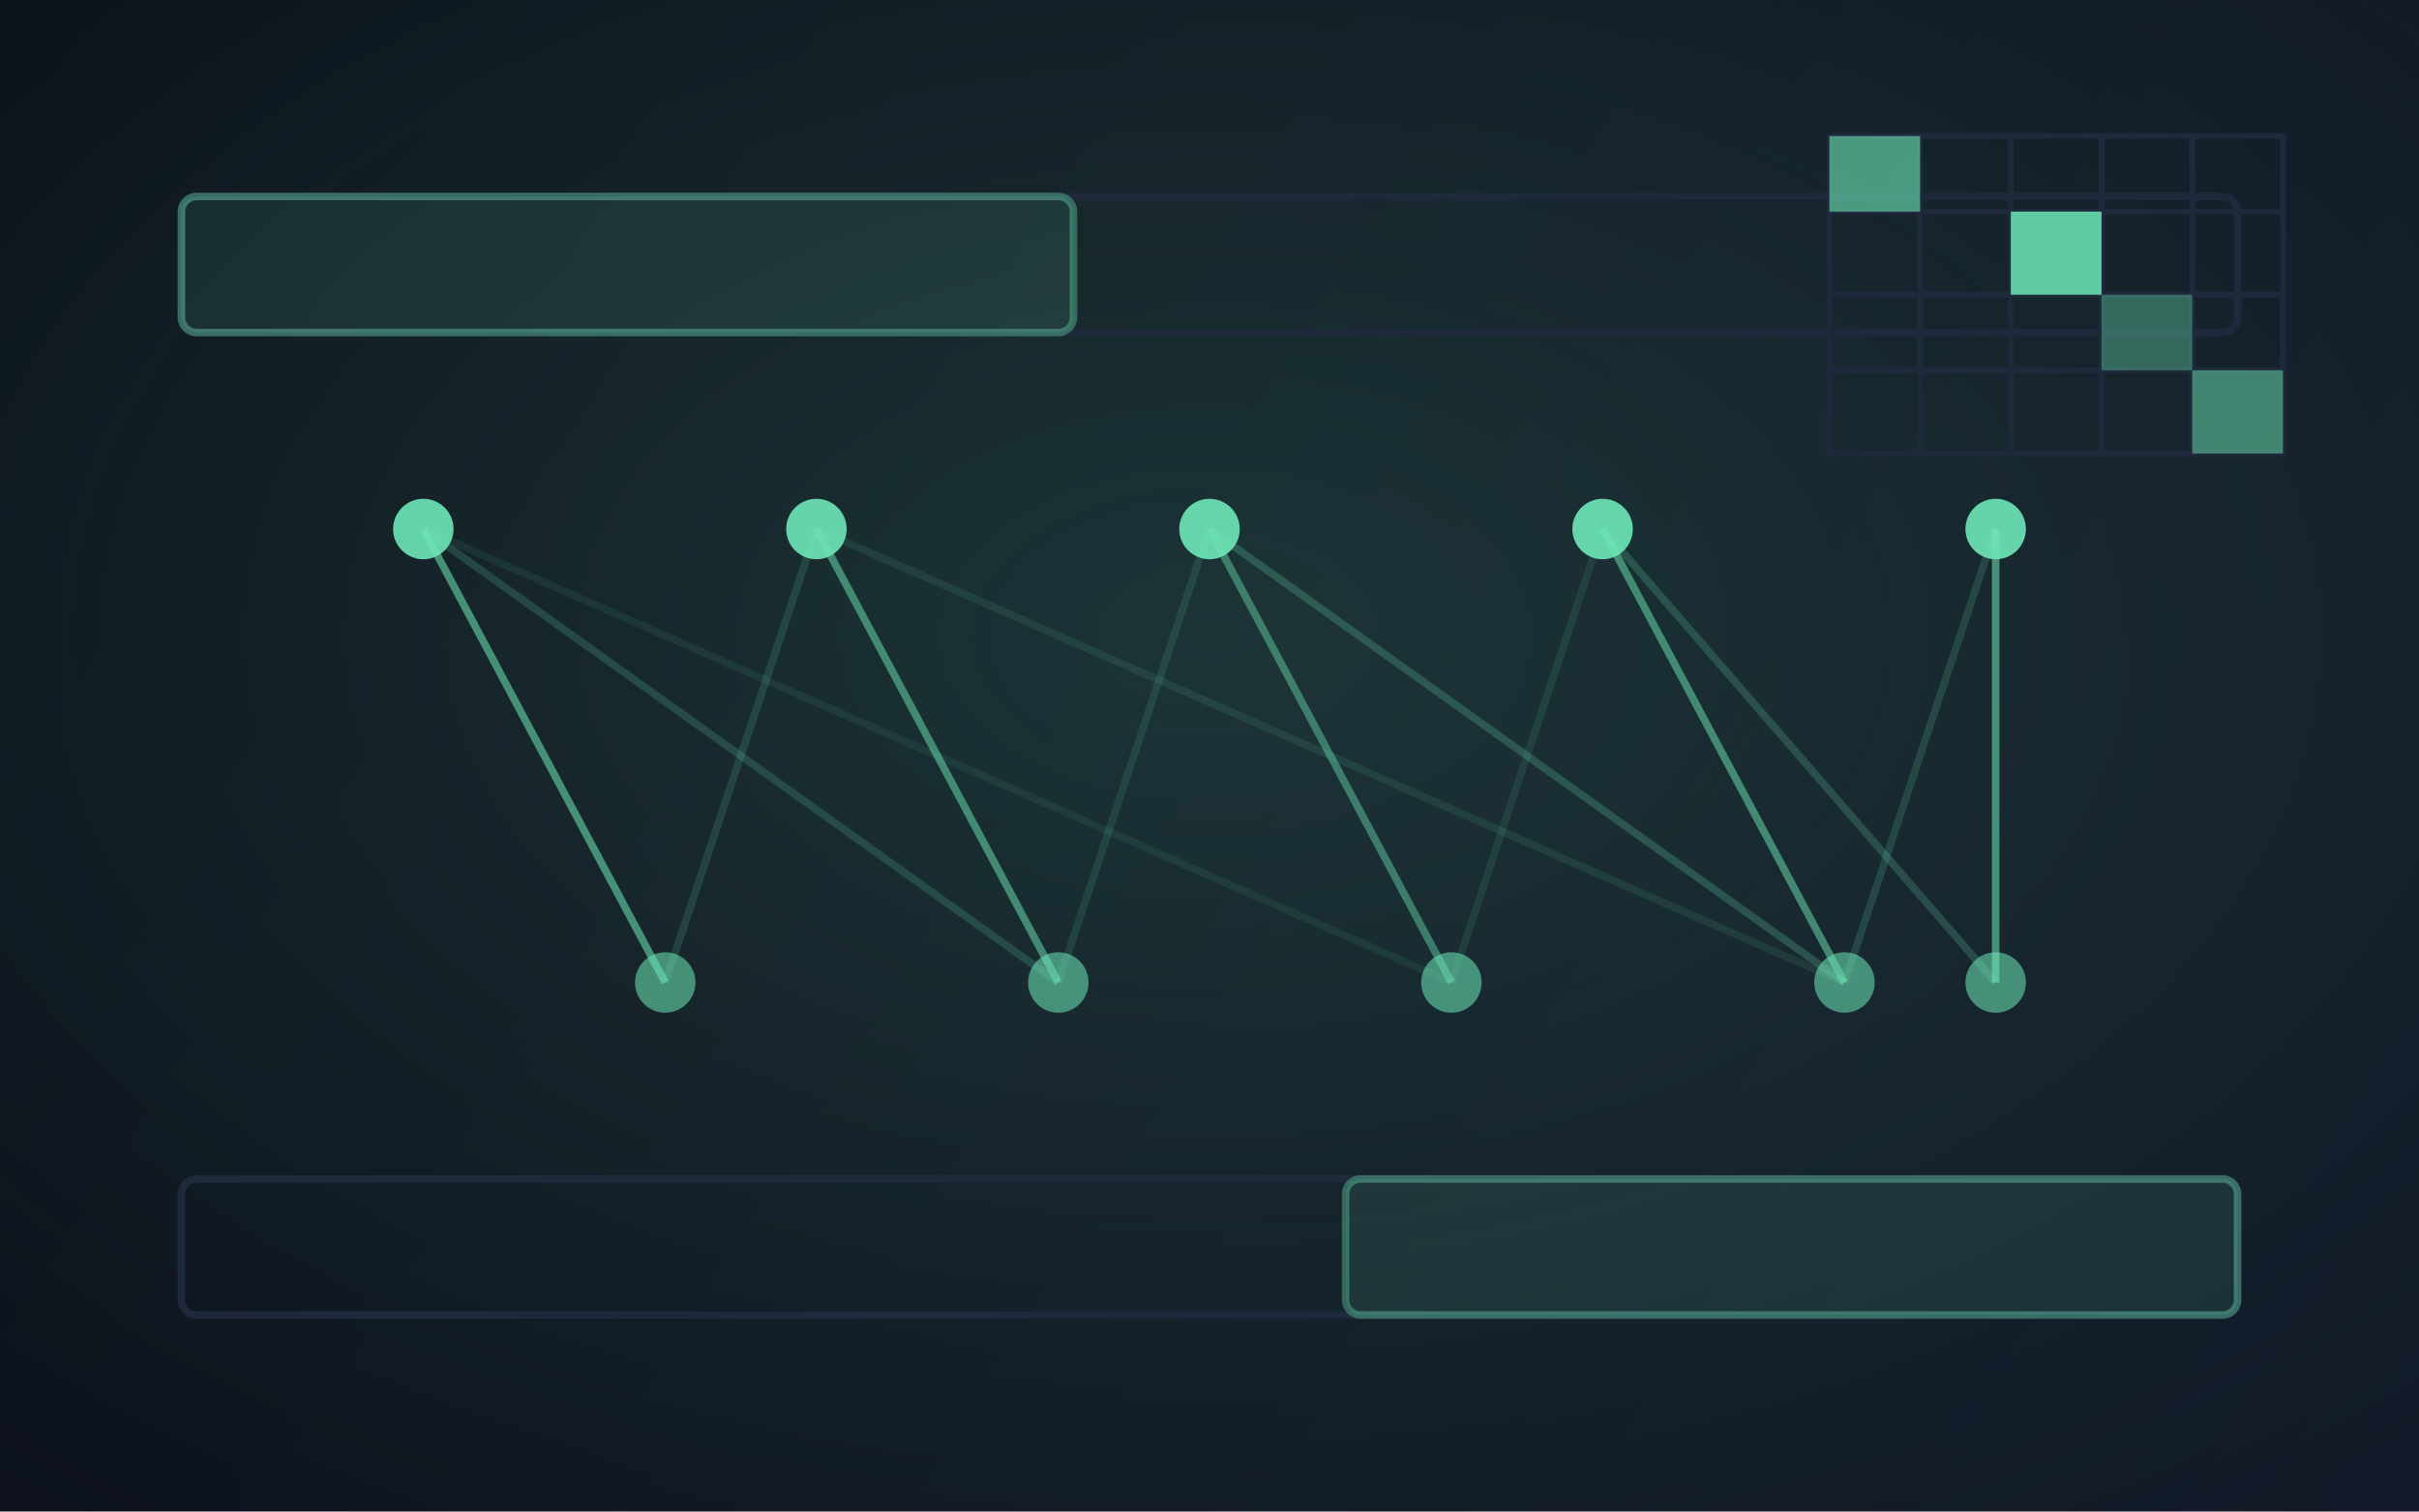
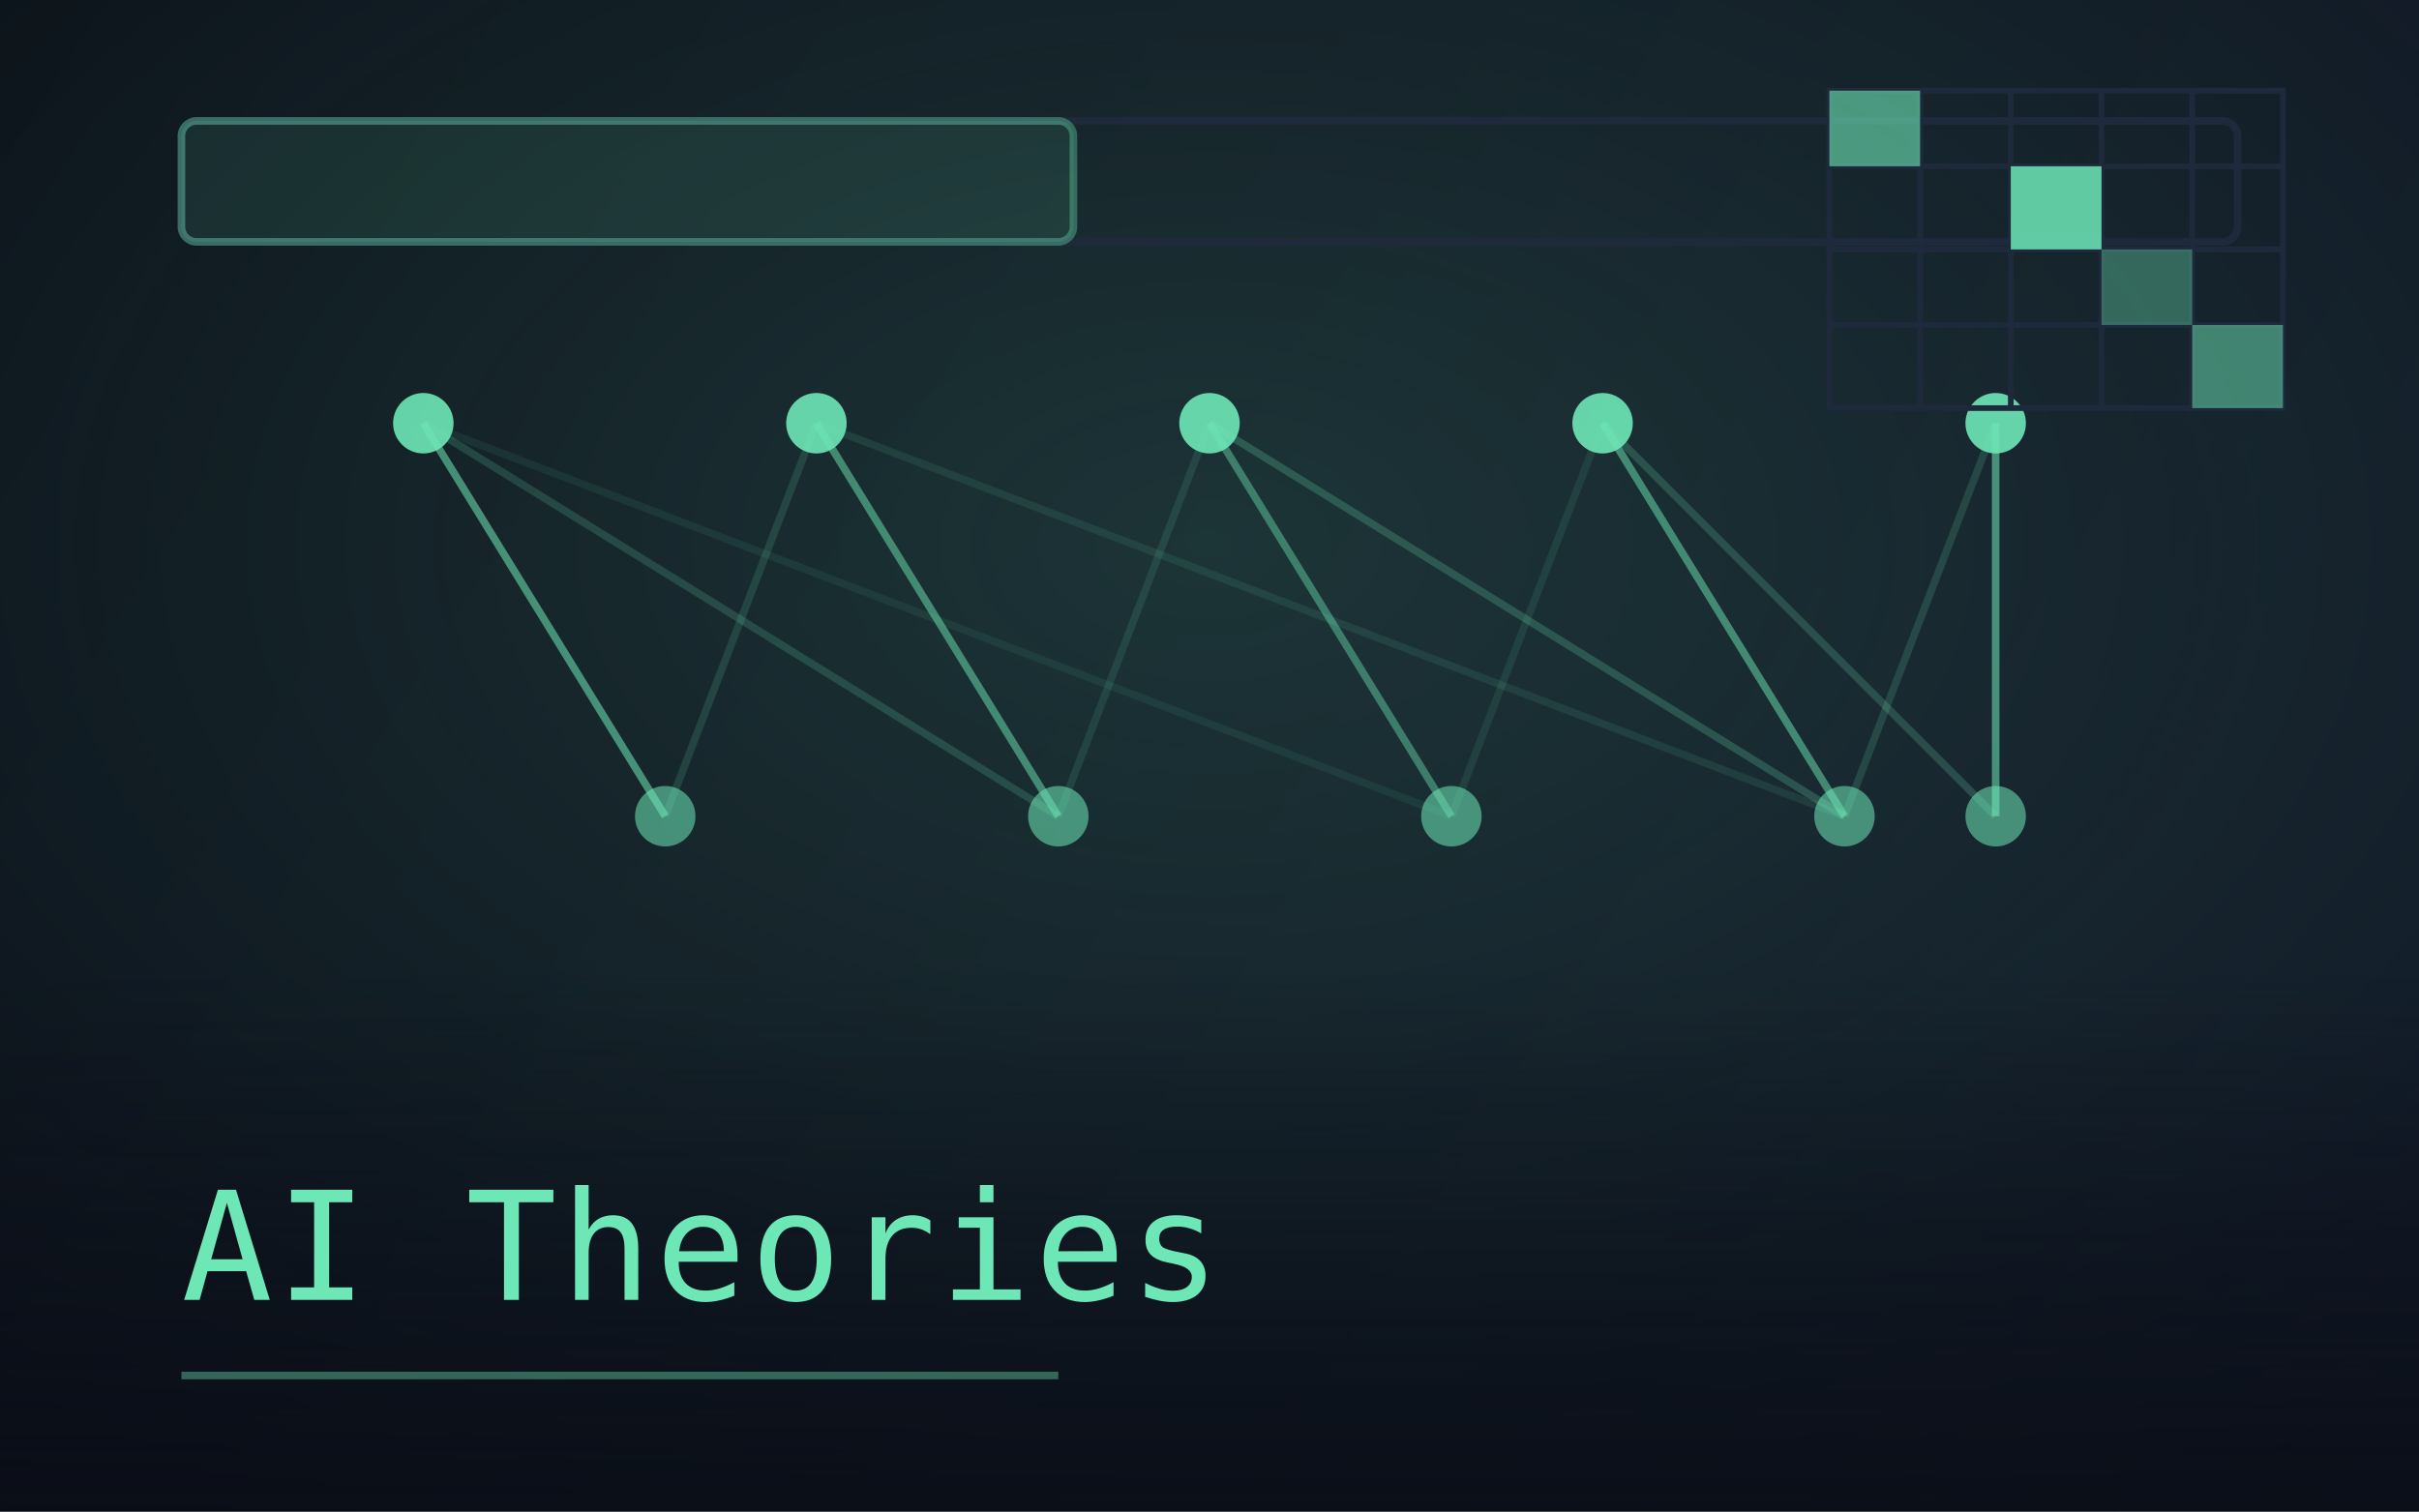
<svg xmlns="http://www.w3.org/2000/svg" viewBox="0 0 320 200" preserveAspectRatio="xMidYMid slice">
  <defs>
    <linearGradient id="bg" x1="0" y1="0" x2="320" y2="200" gradientUnits="userSpaceOnUse">
      <stop offset="0" stop-color="#0A0E17" />
      <stop offset="1" stop-color="#111827" />
    </linearGradient>
-     <radialGradient id="glow" cx="0.5" cy="0.42" r="0.75">
+     <radialGradient id="glow" cx="0.5" cy="0.36" r="0.75">
      <stop offset="0" stop-color="#6EE7B7" stop-opacity="0.16" />
      <stop offset="1" stop-color="#6EE7B7" stop-opacity="0" />
    </radialGradient>
+     <linearGradient id="scrim" x1="0" y1="0" x2="0" y2="1">
+       <stop offset="0" stop-color="#0A0E17" stop-opacity="0" />
+       <stop offset="1" stop-color="#0A0E17" stop-opacity="0.92" />
+     </linearGradient>
  </defs>
  <rect x="0" y="0" width="320" height="200" fill="url(#bg)" />
  <rect x="0" y="0" width="320" height="200" fill="url(#glow)" />
-   <rect x="24" y="26" width="272" height="18" rx="2" fill="none" stroke="#1E293B" stroke-width="1" />
-   <rect x="24" y="26" width="118" height="18" rx="2" fill="#6EE7B7" fill-opacity="0.10" stroke="#6EE7B7" stroke-opacity="0.35" stroke-width="1" />
-   <rect x="24" y="156" width="272" height="18" rx="2" fill="none" stroke="#1E293B" stroke-width="1" />
-   <rect x="178" y="156" width="118" height="18" rx="2" fill="#6EE7B7" fill-opacity="0.10" stroke="#6EE7B7" stroke-opacity="0.35" stroke-width="1" />
+   <rect x="24" y="16" width="272" height="16" rx="2" fill="none" stroke="#1E293B" stroke-width="1" />
+   <rect x="24" y="16" width="118" height="16" rx="2" fill="#6EE7B7" fill-opacity="0.10" stroke="#6EE7B7" stroke-opacity="0.35" stroke-width="1" />
  <g stroke="#6EE7B7" stroke-width="1">
-     <line x1="56" y1="70" x2="88" y2="130" stroke-opacity="0.55" />
-     <line x1="56" y1="70" x2="140" y2="130" stroke-opacity="0.18" />
-     <line x1="56" y1="70" x2="192" y2="130" stroke-opacity="0.08" />
-     <line x1="108" y1="70" x2="88" y2="130" stroke-opacity="0.15" />
-     <line x1="108" y1="70" x2="140" y2="130" stroke-opacity="0.5" />
-     <line x1="108" y1="70" x2="244" y2="130" stroke-opacity="0.1" />
-     <line x1="160" y1="70" x2="140" y2="130" stroke-opacity="0.12" />
-     <line x1="160" y1="70" x2="192" y2="130" stroke-opacity="0.42" />
-     <line x1="160" y1="70" x2="244" y2="130" stroke-opacity="0.22" />
-     <line x1="212" y1="70" x2="192" y2="130" stroke-opacity="0.1" />
-     <line x1="212" y1="70" x2="244" y2="130" stroke-opacity="0.5" />
-     <line x1="212" y1="70" x2="264" y2="130" stroke-opacity="0.2" />
-     <line x1="264" y1="70" x2="244" y2="130" stroke-opacity="0.16" />
-     <line x1="264" y1="70" x2="264" y2="130" stroke-opacity="0.55" />
+     <line x1="56" y1="56" x2="88" y2="108" stroke-opacity="0.55" />
+     <line x1="56" y1="56" x2="140" y2="108" stroke-opacity="0.18" />
+     <line x1="56" y1="56" x2="192" y2="108" stroke-opacity="0.08" />
+     <line x1="108" y1="56" x2="88" y2="108" stroke-opacity="0.15" />
+     <line x1="108" y1="56" x2="140" y2="108" stroke-opacity="0.5" />
+     <line x1="108" y1="56" x2="244" y2="108" stroke-opacity="0.1" />
+     <line x1="160" y1="56" x2="140" y2="108" stroke-opacity="0.12" />
+     <line x1="160" y1="56" x2="192" y2="108" stroke-opacity="0.42" />
+     <line x1="160" y1="56" x2="244" y2="108" stroke-opacity="0.22" />
+     <line x1="212" y1="56" x2="192" y2="108" stroke-opacity="0.1" />
+     <line x1="212" y1="56" x2="244" y2="108" stroke-opacity="0.5" />
+     <line x1="212" y1="56" x2="264" y2="108" stroke-opacity="0.2" />
+     <line x1="264" y1="56" x2="244" y2="108" stroke-opacity="0.16" />
+     <line x1="264" y1="56" x2="264" y2="108" stroke-opacity="0.55" />
  </g>
  <g fill="#6EE7B7">
-     <circle cx="56" cy="70" r="4" fill-opacity="0.9" />
-     <circle cx="108" cy="70" r="4" fill-opacity="0.9" />
-     <circle cx="160" cy="70" r="4" fill-opacity="0.9" />
-     <circle cx="212" cy="70" r="4" fill-opacity="0.9" />
-     <circle cx="264" cy="70" r="4" fill-opacity="0.9" />
+     <circle cx="56" cy="56" r="4" fill-opacity="0.9" />
+     <circle cx="108" cy="56" r="4" fill-opacity="0.9" />
+     <circle cx="160" cy="56" r="4" fill-opacity="0.9" />
+     <circle cx="212" cy="56" r="4" fill-opacity="0.9" />
+     <circle cx="264" cy="56" r="4" fill-opacity="0.9" />
  </g>
  <g fill="#6EE7B7">
-     <circle cx="88" cy="130" r="4" fill-opacity="0.55" />
-     <circle cx="140" cy="130" r="4" fill-opacity="0.55" />
-     <circle cx="192" cy="130" r="4" fill-opacity="0.55" />
-     <circle cx="244" cy="130" r="4" fill-opacity="0.55" />
-     <circle cx="264" cy="130" r="4" fill-opacity="0.55" />
+     <circle cx="88" cy="108" r="4" fill-opacity="0.55" />
+     <circle cx="140" cy="108" r="4" fill-opacity="0.55" />
+     <circle cx="192" cy="108" r="4" fill-opacity="0.55" />
+     <circle cx="244" cy="108" r="4" fill-opacity="0.55" />
+     <circle cx="264" cy="108" r="4" fill-opacity="0.55" />
  </g>
  <g stroke="#1E293B" stroke-width="0.75">
-     <rect x="242" y="18" width="60" height="42" fill="none" />
-     <line x1="254" y1="18" x2="254" y2="60" />
-     <line x1="266" y1="18" x2="266" y2="60" />
-     <line x1="278" y1="18" x2="278" y2="60" />
-     <line x1="290" y1="18" x2="290" y2="60" />
-     <line x1="242" y1="28" x2="302" y2="28" />
-     <line x1="242" y1="39" x2="302" y2="39" />
-     <line x1="242" y1="49" x2="302" y2="49" />
+     <rect x="242" y="12" width="60" height="42" fill="none" />
+     <line x1="254" y1="12" x2="254" y2="54" />
+     <line x1="266" y1="12" x2="266" y2="54" />
+     <line x1="278" y1="12" x2="278" y2="54" />
+     <line x1="290" y1="12" x2="290" y2="54" />
+     <line x1="242" y1="22" x2="302" y2="22" />
+     <line x1="242" y1="33" x2="302" y2="33" />
+     <line x1="242" y1="43" x2="302" y2="43" />
  </g>
  <g fill="#6EE7B7">
-     <rect x="242" y="18" width="12" height="10" fill-opacity="0.6" />
-     <rect x="266" y="28" width="12" height="11" fill-opacity="0.85" />
-     <rect x="278" y="39" width="12" height="10" fill-opacity="0.35" />
-     <rect x="290" y="49" width="12" height="11" fill-opacity="0.5" />
+     <rect x="242" y="12" width="12" height="10" fill-opacity="0.6" />
+     <rect x="266" y="22" width="12" height="11" fill-opacity="0.85" />
+     <rect x="278" y="33" width="12" height="10" fill-opacity="0.35" />
+     <rect x="290" y="43" width="12" height="11" fill-opacity="0.5" />
  </g>
+   <rect x="0" y="128" width="320" height="72" fill="url(#scrim)" />
+   <text x="24" y="172" font-family="'DM Mono', monospace" font-size="20" font-weight="500" fill="#6EE7B7" letter-spacing="0.5">AI Theories</text>
+   <line x1="24" y1="182" x2="140" y2="182" stroke="#6EE7B7" stroke-opacity="0.4" stroke-width="1" />
</svg>
